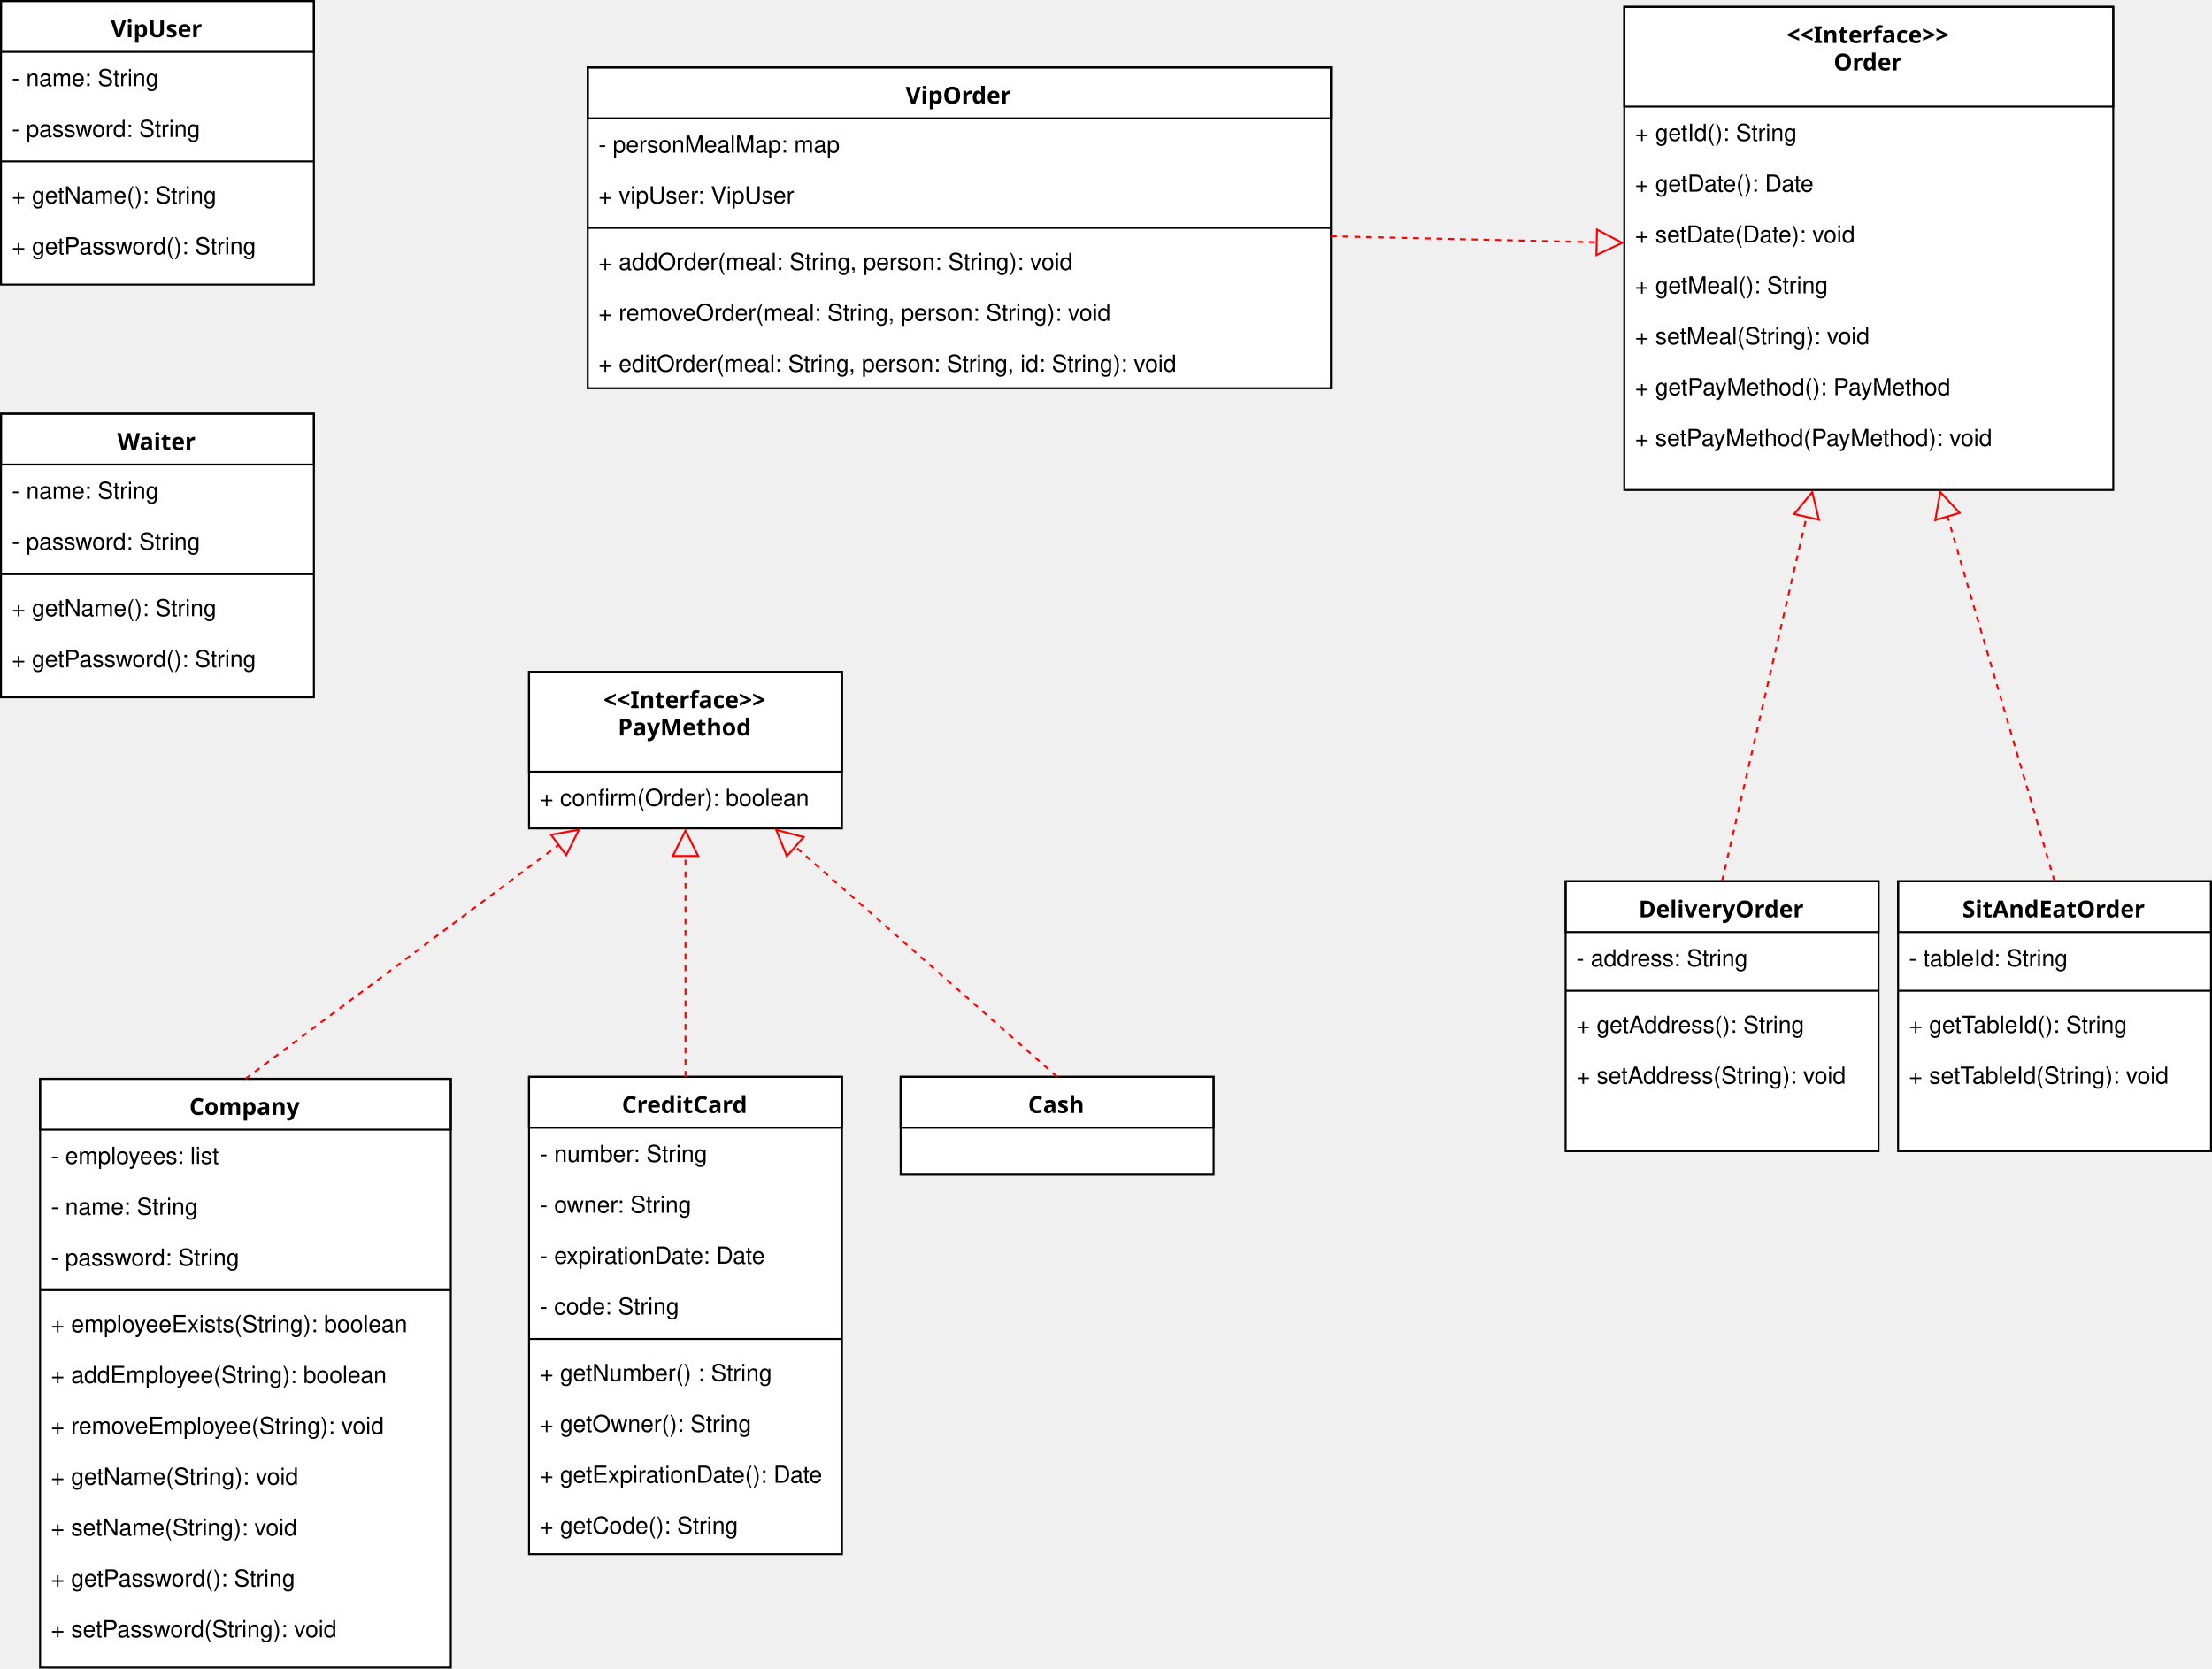
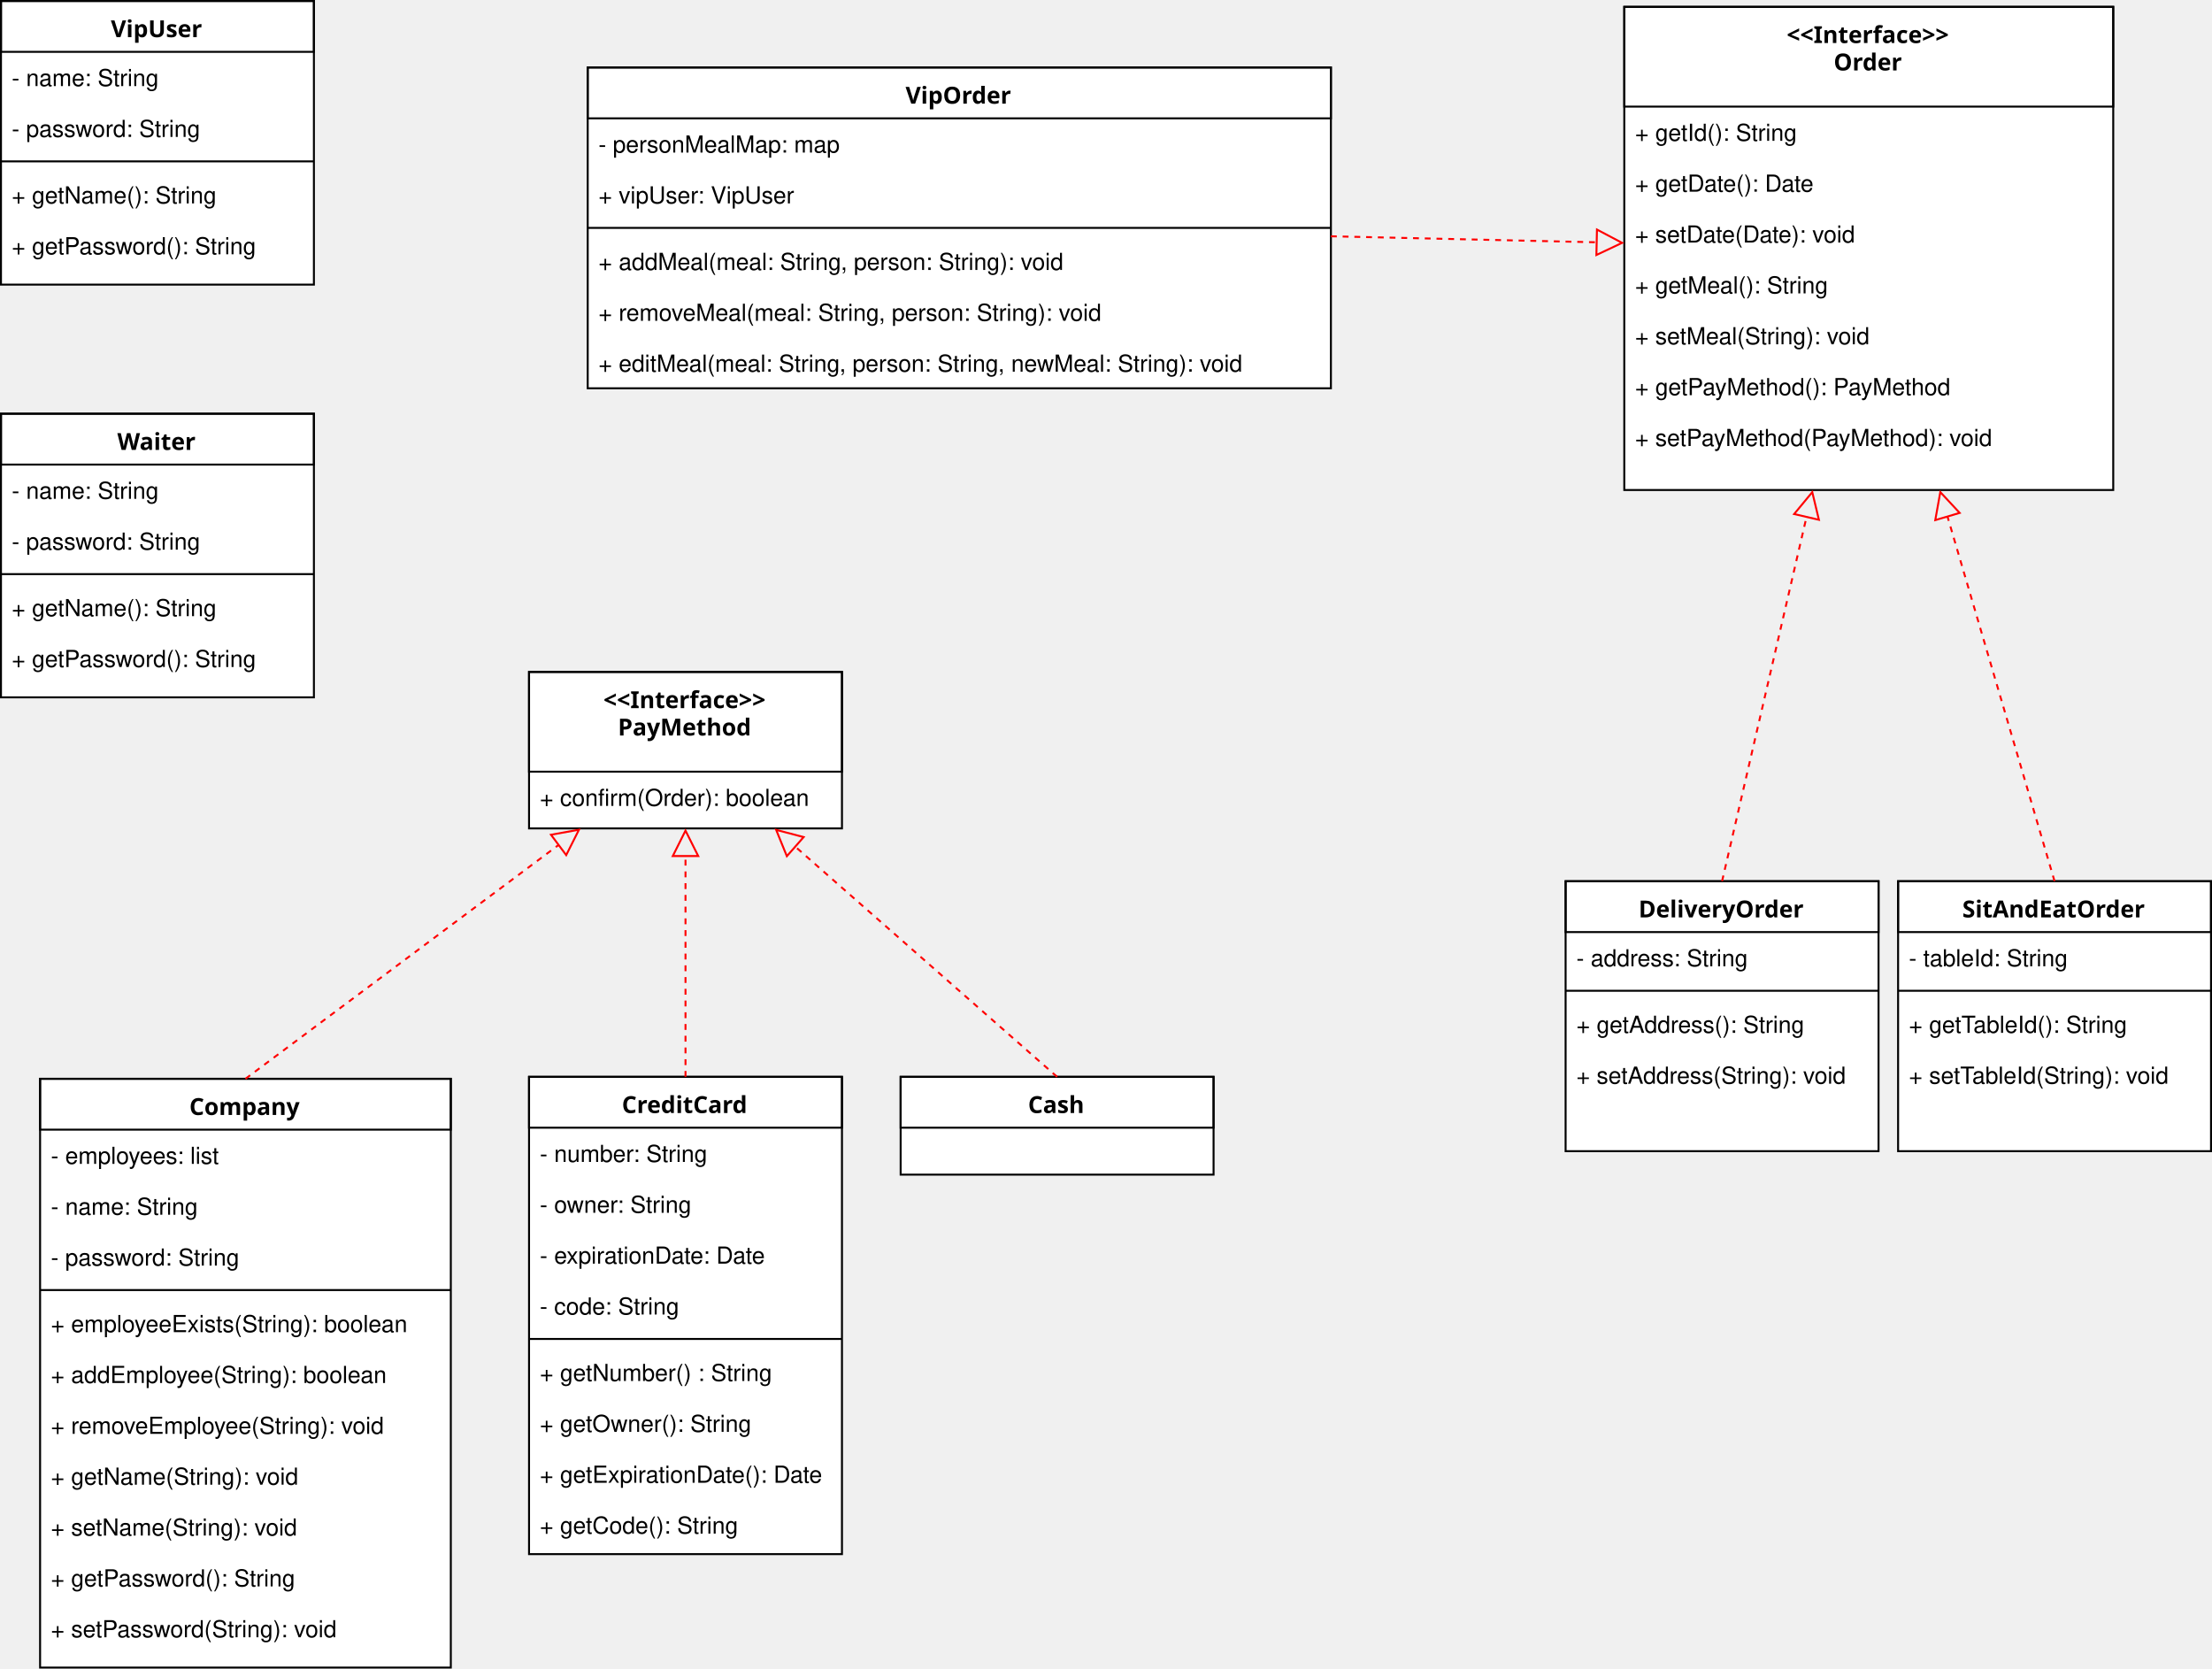
<svg xmlns="http://www.w3.org/2000/svg" style="background-color: rgb(255, 255, 255);" width="1131px" height="853px" version="1.1">
  <defs>
    <clipPath id="mx-clip-4-31-152-26-0">
      <rect x="4" y="31" width="152" height="26" />
    </clipPath>
    <clipPath id="mx-clip-4-57-152-26-0">
      <rect x="4" y="57" width="152" height="26" />
    </clipPath>
    <clipPath id="mx-clip-4-91-152-26-0">
      <rect x="4" y="91" width="152" height="26" />
    </clipPath>
    <clipPath id="mx-clip-4-117-152-30-0">
      <rect x="4" y="117" width="152" height="30" />
    </clipPath>
    <clipPath id="mx-clip-24-582-202-26-0">
      <rect x="24" y="582" width="202" height="26" />
    </clipPath>
    <clipPath id="mx-clip-24-608-202-26-0">
      <rect x="24" y="608" width="202" height="26" />
    </clipPath>
    <clipPath id="mx-clip-24-634-202-26-0">
      <rect x="24" y="634" width="202" height="26" />
    </clipPath>
    <clipPath id="mx-clip-24-668-202-26-0">
      <rect x="24" y="668" width="202" height="26" />
    </clipPath>
    <clipPath id="mx-clip-24-694-202-26-0">
      <rect x="24" y="694" width="202" height="26" />
    </clipPath>
    <clipPath id="mx-clip-24-720-202-26-0">
      <rect x="24" y="720" width="202" height="26" />
    </clipPath>
    <clipPath id="mx-clip-24-746-202-26-0">
      <rect x="24" y="746" width="202" height="26" />
    </clipPath>
    <clipPath id="mx-clip-24-772-202-26-0">
      <rect x="24" y="772" width="202" height="26" />
    </clipPath>
    <clipPath id="mx-clip-24-798-202-26-0">
      <rect x="24" y="798" width="202" height="26" />
    </clipPath>
    <clipPath id="mx-clip-24-824-202-26-0">
      <rect x="24" y="824" width="202" height="26" />
    </clipPath>
    <clipPath id="mx-clip-804-481-152-26-0">
      <rect x="804" y="481" width="152" height="26" />
    </clipPath>
    <clipPath id="mx-clip-804-515-152-26-0">
      <rect x="804" y="515" width="152" height="26" />
    </clipPath>
    <clipPath id="mx-clip-804-541-152-26-0">
      <rect x="804" y="541" width="152" height="26" />
    </clipPath>
    <clipPath id="mx-clip-974-481-152-26-0">
      <rect x="974" y="481" width="152" height="26" />
    </clipPath>
    <clipPath id="mx-clip-974-515-152-26-0">
      <rect x="974" y="515" width="152" height="26" />
    </clipPath>
    <clipPath id="mx-clip-974-541-152-26-0">
      <rect x="974" y="541" width="152" height="26" />
    </clipPath>
    <clipPath id="mx-clip-834-59-242-26-0">
      <rect x="834" y="59" width="242" height="26" />
    </clipPath>
    <clipPath id="mx-clip-834-85-242-26-0">
      <rect x="834" y="85" width="242" height="26" />
    </clipPath>
    <clipPath id="mx-clip-834-111-242-26-0">
      <rect x="834" y="111" width="242" height="26" />
    </clipPath>
    <clipPath id="mx-clip-834-137-242-26-0">
      <rect x="834" y="137" width="242" height="26" />
    </clipPath>
    <clipPath id="mx-clip-834-163-242-26-0">
      <rect x="834" y="163" width="242" height="26" />
    </clipPath>
    <clipPath id="mx-clip-834-189-242-26-0">
      <rect x="834" y="189" width="242" height="26" />
    </clipPath>
    <clipPath id="mx-clip-834-215-242-26-0">
      <rect x="834" y="215" width="242" height="26" />
    </clipPath>
    <clipPath id="mx-clip-274-399-152-26-0">
      <rect x="274" y="399" width="152" height="26" />
    </clipPath>
    <clipPath id="mx-clip-274-581-152-26-0">
      <rect x="274" y="581" width="152" height="26" />
    </clipPath>
    <clipPath id="mx-clip-274-607-152-26-0">
      <rect x="274" y="607" width="152" height="26" />
    </clipPath>
    <clipPath id="mx-clip-274-633-152-26-0">
      <rect x="274" y="633" width="152" height="26" />
    </clipPath>
    <clipPath id="mx-clip-274-659-152-26-0">
      <rect x="274" y="659" width="152" height="26" />
    </clipPath>
    <clipPath id="mx-clip-274-693-152-26-0">
      <rect x="274" y="693" width="152" height="26" />
    </clipPath>
    <clipPath id="mx-clip-274-719-152-26-0">
      <rect x="274" y="719" width="152" height="26" />
    </clipPath>
    <clipPath id="mx-clip-274-745-152-26-0">
      <rect x="274" y="745" width="152" height="26" />
    </clipPath>
    <clipPath id="mx-clip-274-771-152-26-0">
      <rect x="274" y="771" width="152" height="26" />
    </clipPath>
    <clipPath id="mx-clip-304-65-372-26-0">
      <rect x="304" y="65" width="372" height="26" />
    </clipPath>
    <clipPath id="mx-clip-304-91-372-26-0">
      <rect x="304" y="91" width="372" height="26" />
    </clipPath>
    <clipPath id="mx-clip-304-125-372-26-0">
      <rect x="304" y="125" width="372" height="26" />
    </clipPath>
    <clipPath id="mx-clip-304-151-372-26-0">
      <rect x="304" y="151" width="372" height="26" />
    </clipPath>
    <clipPath id="mx-clip-304-177-372-26-0">
      <rect x="304" y="177" width="372" height="26" />
    </clipPath>
    <clipPath id="mx-clip-4-242-152-26-0">
      <rect x="4" y="242" width="152" height="26" />
    </clipPath>
    <clipPath id="mx-clip-4-268-152-26-0">
      <rect x="4" y="268" width="152" height="26" />
    </clipPath>
    <clipPath id="mx-clip-4-302-152-26-0">
      <rect x="4" y="302" width="152" height="26" />
    </clipPath>
    <clipPath id="mx-clip-4-328-152-26-0">
      <rect x="4" y="328" width="152" height="26" />
    </clipPath>
  </defs>
  <g transform="translate(0.5,0.5)">
    <rect x="0" y="0" width="160" height="145" fill="#ffffff" stroke="#000000" pointer-events="none" />
    <path d="M 0 26 L 0 0 L 160 0 L 160 26 Z" fill="none" stroke="#000000" stroke-miterlimit="10" pointer-events="none" />
    <g fill="#000000" font-family="Verdana" font-weight="bold" text-anchor="middle" font-size="12px">
      <text x="79.5" y="18.5">VipUser</text>
    </g>
    <g fill="#000000" font-family="Helvetica" clip-path="url(#mx-clip-4-31-152-26-0)" font-size="12px">
      <text x="5.5" y="43.5">- name: String</text>
    </g>
    <g fill="#000000" font-family="Helvetica" clip-path="url(#mx-clip-4-57-152-26-0)" font-size="12px">
      <text x="5.5" y="69.5">- password: String</text>
    </g>
    <path d="M 0 82 L 160 82" fill="none" stroke="#000000" stroke-miterlimit="10" pointer-events="none" />
    <g fill="#000000" font-family="Helvetica" clip-path="url(#mx-clip-4-91-152-26-0)" font-size="12px">
      <text x="5.5" y="103.5">+ getName(): String</text>
    </g>
    <g fill="#000000" font-family="Helvetica" clip-path="url(#mx-clip-4-117-152-30-0)" font-size="12px">
      <text x="5.5" y="129.5">+ getPassword(): String</text>
    </g>
    <rect x="20" y="551" width="210" height="301" fill="#ffffff" stroke="#000000" pointer-events="none" />
    <path d="M 20 577 L 20 551 L 230 551 L 230 577 Z" fill="none" stroke="#000000" stroke-miterlimit="10" pointer-events="none" />
    <g fill="#000000" font-family="Verdana" font-weight="bold" text-anchor="middle" font-size="12px">
      <text x="124.5" y="569.5">Company</text>
    </g>
    <g fill="#000000" font-family="Helvetica" clip-path="url(#mx-clip-24-582-202-26-0)" font-size="12px">
      <text x="25.5" y="594.5">- employees: list</text>
    </g>
    <g fill="#000000" font-family="Helvetica" clip-path="url(#mx-clip-24-608-202-26-0)" font-size="12px">
      <text x="25.5" y="620.5">- name: String</text>
    </g>
    <g fill="#000000" font-family="Helvetica" clip-path="url(#mx-clip-24-634-202-26-0)" font-size="12px">
      <text x="25.5" y="646.5">- password: String</text>
    </g>
    <path d="M 20 659 L 230 659" fill="none" stroke="#000000" stroke-miterlimit="10" pointer-events="none" />
    <g fill="#000000" font-family="Helvetica" clip-path="url(#mx-clip-24-668-202-26-0)" font-size="12px">
      <text x="25.5" y="680.5">+ employeeExists(String): boolean</text>
    </g>
    <g fill="#000000" font-family="Helvetica" clip-path="url(#mx-clip-24-694-202-26-0)" font-size="12px">
      <text x="25.5" y="706.5">+ addEmployee(String): boolean</text>
    </g>
    <g fill="#000000" font-family="Helvetica" clip-path="url(#mx-clip-24-720-202-26-0)" font-size="12px">
      <text x="25.5" y="732.5">+ removeEmployee(String): void</text>
    </g>
    <g fill="#000000" font-family="Helvetica" clip-path="url(#mx-clip-24-746-202-26-0)" font-size="12px">
      <text x="25.5" y="758.5">+ getName(String): void</text>
    </g>
    <g fill="#000000" font-family="Helvetica" clip-path="url(#mx-clip-24-772-202-26-0)" font-size="12px">
      <text x="25.5" y="784.5">+ setName(String): void</text>
    </g>
    <g fill="#000000" font-family="Helvetica" clip-path="url(#mx-clip-24-798-202-26-0)" font-size="12px">
      <text x="25.5" y="810.5">+ getPassword(): String</text>
    </g>
    <g fill="#000000" font-family="Helvetica" clip-path="url(#mx-clip-24-824-202-26-0)" font-size="12px">
      <text x="25.5" y="836.5">+ setPassword(String): void</text>
    </g>
    <rect x="800" y="450" width="160" height="138" fill="#ffffff" stroke="#000000" pointer-events="none" />
    <path d="M 800 476 L 800 450 L 960 450 L 960 476 Z" fill="none" stroke="#000000" stroke-miterlimit="10" pointer-events="none" />
    <g fill="#000000" font-family="Verdana" font-weight="bold" text-anchor="middle" font-size="12px">
      <text x="879.5" y="468.5">DeliveryOrder</text>
    </g>
    <g fill="#000000" font-family="Helvetica" clip-path="url(#mx-clip-804-481-152-26-0)" font-size="12px">
      <text x="805.5" y="493.5">- address: String</text>
    </g>
    <path d="M 800 506 L 960 506" fill="none" stroke="#000000" stroke-miterlimit="10" pointer-events="none" />
    <g fill="#000000" font-family="Helvetica" clip-path="url(#mx-clip-804-515-152-26-0)" font-size="12px">
      <text x="805.5" y="527.5">+ getAddress(): String</text>
    </g>
    <g fill="#000000" font-family="Helvetica" clip-path="url(#mx-clip-804-541-152-26-0)" font-size="12px">
      <text x="805.5" y="553.5">+ setAddress(String): void</text>
    </g>
    <rect x="970" y="450" width="160" height="138" fill="#ffffff" stroke="#000000" pointer-events="none" />
    <path d="M 970 476 L 970 450 L 1130 450 L 1130 476 Z" fill="none" stroke="#000000" stroke-miterlimit="10" pointer-events="none" />
    <g fill="#000000" font-family="Verdana" font-weight="bold" text-anchor="middle" font-size="12px">
      <text x="1049.5" y="468.5">SitAndEatOrder</text>
    </g>
    <g fill="#000000" font-family="Helvetica" clip-path="url(#mx-clip-974-481-152-26-0)" font-size="12px">
      <text x="975.5" y="493.5">- tableId: String</text>
    </g>
    <path d="M 970 506 L 1130 506" fill="none" stroke="#000000" stroke-miterlimit="10" pointer-events="none" />
    <g fill="#000000" font-family="Helvetica" clip-path="url(#mx-clip-974-515-152-26-0)" font-size="12px">
      <text x="975.5" y="527.5">+ getTableId(): String</text>
    </g>
    <g fill="#000000" font-family="Helvetica" clip-path="url(#mx-clip-974-541-152-26-0)" font-size="12px">
      <text x="975.5" y="553.5">+ setTableId(String): void</text>
    </g>
    <rect x="830" y="3" width="250" height="247" fill="#ffffff" stroke="#000000" pointer-events="none" />
    <path d="M 830 54 L 830 3 L 1080 3 L 1080 54 Z" fill="none" stroke="#000000" stroke-miterlimit="10" pointer-events="none" />
    <g fill="#000000" font-family="Verdana" font-weight="bold" text-anchor="middle" font-size="12px">
      <text x="954.5" y="21.5">&lt;&lt;Interface&gt;&gt;</text>
      <text x="954.5" y="35.5">Order</text>
    </g>
    <g fill="#000000" font-family="Helvetica" clip-path="url(#mx-clip-834-59-242-26-0)" font-size="12px">
      <text x="835.5" y="71.5">+ getId(): String</text>
    </g>
    <g fill="#000000" font-family="Helvetica" clip-path="url(#mx-clip-834-85-242-26-0)" font-size="12px">
      <text x="835.5" y="97.5">+ getDate(): Date</text>
    </g>
    <g fill="#000000" font-family="Helvetica" clip-path="url(#mx-clip-834-111-242-26-0)" font-size="12px">
      <text x="835.5" y="123.5">+ setDate(Date): void</text>
    </g>
    <g fill="#000000" font-family="Helvetica" clip-path="url(#mx-clip-834-137-242-26-0)" font-size="12px">
      <text x="835.5" y="149.5">+ getMeal(): String</text>
    </g>
    <g fill="#000000" font-family="Helvetica" clip-path="url(#mx-clip-834-163-242-26-0)" font-size="12px">
      <text x="835.5" y="175.5">+ setMeal(String): void</text>
    </g>
    <g fill="#000000" font-family="Helvetica" clip-path="url(#mx-clip-834-189-242-26-0)" font-size="12px">
      <text x="835.5" y="201.5">+ getPayMethod(): PayMethod</text>
    </g>
    <g fill="#000000" font-family="Helvetica" clip-path="url(#mx-clip-834-215-242-26-0)" font-size="12px">
      <text x="835.5" y="227.5">+ setPayMethod(PayMethod): void</text>
    </g>
    <rect x="270" y="343" width="160" height="80" fill="#ffffff" stroke="#000000" pointer-events="none" />
    <path d="M 270 394 L 270 343 L 430 343 L 430 394 Z" fill="none" stroke="#000000" stroke-miterlimit="10" pointer-events="none" />
    <g fill="#000000" font-family="Verdana" font-weight="bold" text-anchor="middle" font-size="12px">
      <text x="349.5" y="361.5">&lt;&lt;Interface&gt;&gt;</text>
      <text x="349.5" y="375.5">PayMethod</text>
    </g>
    <g fill="#000000" font-family="Helvetica" clip-path="url(#mx-clip-274-399-152-26-0)" font-size="12px">
      <text x="275.5" y="411.5">+ confirm(Order): boolean</text>
    </g>
    <rect x="460" y="550" width="160" height="50" fill="#ffffff" stroke="#000000" pointer-events="none" />
    <path d="M 460 576 L 460 550 L 620 550 L 620 576 Z" fill="none" stroke="#000000" stroke-miterlimit="10" pointer-events="none" />
    <g fill="#000000" font-family="Verdana" font-weight="bold" text-anchor="middle" font-size="12px">
      <text x="539.5" y="568.5">Cash</text>
    </g>
    <path d="M 540 550 L 406.11 432.32" fill="none" stroke="#ff0000" stroke-miterlimit="10" stroke-dasharray="3 3" pointer-events="none" />
    <path d="M 396.35 423.74 L 410.4 427.44 L 401.82 437.2 Z" fill="none" stroke="#ff0000" stroke-miterlimit="10" pointer-events="none" />
    <rect x="270" y="550" width="160" height="244" fill="#ffffff" stroke="#000000" pointer-events="none" />
    <path d="M 270 576 L 270 550 L 430 550 L 430 576 Z" fill="none" stroke="#000000" stroke-miterlimit="10" pointer-events="none" />
    <g fill="#000000" font-family="Verdana" font-weight="bold" text-anchor="middle" font-size="12px">
      <text x="349.5" y="568.5">CreditCard</text>
    </g>
    <g fill="#000000" font-family="Helvetica" clip-path="url(#mx-clip-274-581-152-26-0)" font-size="12px">
      <text x="275.5" y="593.5">- number: String</text>
    </g>
    <g fill="#000000" font-family="Helvetica" clip-path="url(#mx-clip-274-607-152-26-0)" font-size="12px">
      <text x="275.5" y="619.5">- owner: String</text>
    </g>
    <g fill="#000000" font-family="Helvetica" clip-path="url(#mx-clip-274-633-152-26-0)" font-size="12px">
      <text x="275.5" y="645.5">- expirationDate: Date</text>
    </g>
    <g fill="#000000" font-family="Helvetica" clip-path="url(#mx-clip-274-659-152-26-0)" font-size="12px">
      <text x="275.5" y="671.5">- code: String</text>
    </g>
    <path d="M 270 684 L 430 684" fill="none" stroke="#000000" stroke-miterlimit="10" pointer-events="none" />
    <g fill="#000000" font-family="Helvetica" clip-path="url(#mx-clip-274-693-152-26-0)" font-size="12px">
      <text x="275.5" y="705.5">+ getNumber() : String</text>
    </g>
    <g fill="#000000" font-family="Helvetica" clip-path="url(#mx-clip-274-719-152-26-0)" font-size="12px">
      <text x="275.5" y="731.5">+ getOwner(): String</text>
    </g>
    <g fill="#000000" font-family="Helvetica" clip-path="url(#mx-clip-274-745-152-26-0)" font-size="12px">
      <text x="275.5" y="757.5">+ getExpirationDate(): Date</text>
    </g>
    <g fill="#000000" font-family="Helvetica" clip-path="url(#mx-clip-274-771-152-26-0)" font-size="12px">
      <text x="275.5" y="783.5">+ getCode(): String</text>
    </g>
    <path d="M 350 550 L 350 437.12" fill="none" stroke="#ff0000" stroke-miterlimit="10" stroke-dasharray="3 3" pointer-events="none" />
    <path d="M 350 424.12 L 356.5 437.12 L 343.5 437.12 Z" fill="none" stroke="#ff0000" stroke-miterlimit="10" pointer-events="none" />
    <path d="M 125 551 L 285.12 431.45" fill="none" stroke="#ff0000" stroke-miterlimit="10" stroke-dasharray="3 3" pointer-events="none" />
    <path d="M 295.53 423.67 L 289 436.65 L 281.23 426.24 Z" fill="none" stroke="#ff0000" stroke-miterlimit="10" pointer-events="none" />
    <path d="M 880 450 L 923.18 263.75" fill="none" stroke="#ff0000" stroke-miterlimit="10" stroke-dasharray="3 3" pointer-events="none" />
    <path d="M 926.12 251.09 L 929.51 265.22 L 916.85 262.29 Z" fill="none" stroke="#ff0000" stroke-miterlimit="10" pointer-events="none" />
    <path d="M 1050 450 L 995.25 263.55" fill="none" stroke="#ff0000" stroke-miterlimit="10" stroke-dasharray="3 3" pointer-events="none" />
    <path d="M 991.58 251.07 L 1001.48 261.71 L 989.01 265.38 Z" fill="none" stroke="#ff0000" stroke-miterlimit="10" pointer-events="none" />
    <rect x="300" y="34" width="380" height="164" fill="#ffffff" stroke="#000000" pointer-events="none" />
    <path d="M 300 60 L 300 34 L 680 34 L 680 60 Z" fill="none" stroke="#000000" stroke-miterlimit="10" pointer-events="none" />
    <g fill="#000000" font-family="Verdana" font-weight="bold" text-anchor="middle" font-size="12px">
      <text x="489.5" y="52.5">VipOrder</text>
    </g>
    <g fill="#000000" font-family="Helvetica" clip-path="url(#mx-clip-304-65-372-26-0)" font-size="12px">
      <text x="305.5" y="77.5">- personMealMap: map</text>
    </g>
    <g fill="#000000" font-family="Helvetica" clip-path="url(#mx-clip-304-91-372-26-0)" font-size="12px">
      <text x="305.5" y="103.5">+ vipUser: VipUser</text>
    </g>
    <path d="M 300 116 L 680 116" fill="none" stroke="#000000" stroke-miterlimit="10" pointer-events="none" />
    <g fill="#000000" font-family="Helvetica" clip-path="url(#mx-clip-304-125-372-26-0)" font-size="12px">
-       <text x="305.5" y="137.5">+ addOrder(meal: String, person: String): void</text>
+       <text x="305.5" y="137.5">+ addMeal(meal: String, person: String): void</text>
    </g>
    <g fill="#000000" font-family="Helvetica" clip-path="url(#mx-clip-304-151-372-26-0)" font-size="12px">
-       <text x="305.5" y="163.5">+ removeOrder(meal: String, person: String): void</text>
+       <text x="305.5" y="163.5">+ removeMeal(meal: String, person: String): void</text>
    </g>
    <g fill="#000000" font-family="Helvetica" clip-path="url(#mx-clip-304-177-372-26-0)" font-size="12px">
-       <text x="305.5" y="189.5">+ editOrder(meal: String, person: String, id: String): void</text>
+       <text x="305.5" y="189.5">+ editMeal(meal: String, person: String, newMeal: String): void</text>
    </g>
    <rect x="0" y="211" width="160" height="145" fill="#ffffff" stroke="#000000" pointer-events="none" />
    <path d="M 0 237 L 0 211 L 160 211 L 160 237 Z" fill="none" stroke="#000000" stroke-miterlimit="10" pointer-events="none" />
    <g fill="#000000" font-family="Verdana" font-weight="bold" text-anchor="middle" font-size="12px">
      <text x="79.5" y="229.5">Waiter</text>
    </g>
    <g fill="#000000" font-family="Helvetica" clip-path="url(#mx-clip-4-242-152-26-0)" font-size="12px">
      <text x="5.5" y="254.5">- name: String</text>
    </g>
    <g fill="#000000" font-family="Helvetica" clip-path="url(#mx-clip-4-268-152-26-0)" font-size="12px">
      <text x="5.5" y="280.5">- password: String</text>
    </g>
    <path d="M 0 293 L 160 293" fill="none" stroke="#000000" stroke-miterlimit="10" pointer-events="none" />
    <g fill="#000000" font-family="Helvetica" clip-path="url(#mx-clip-4-302-152-26-0)" font-size="12px">
      <text x="5.5" y="314.5">+ getName(): String</text>
    </g>
    <g fill="#000000" font-family="Helvetica" clip-path="url(#mx-clip-4-328-152-26-0)" font-size="12px">
      <text x="5.5" y="340.5">+ getPassword(): String</text>
    </g>
    <path d="M 680 120.29 L 815.89 123.36" fill="none" stroke="#ff0000" stroke-miterlimit="10" stroke-dasharray="3 3" pointer-events="none" />
    <path d="M 828.88 123.65 L 815.74 129.86 L 816.03 116.86 Z" fill="none" stroke="#ff0000" stroke-miterlimit="10" pointer-events="none" />
  </g>
</svg>
